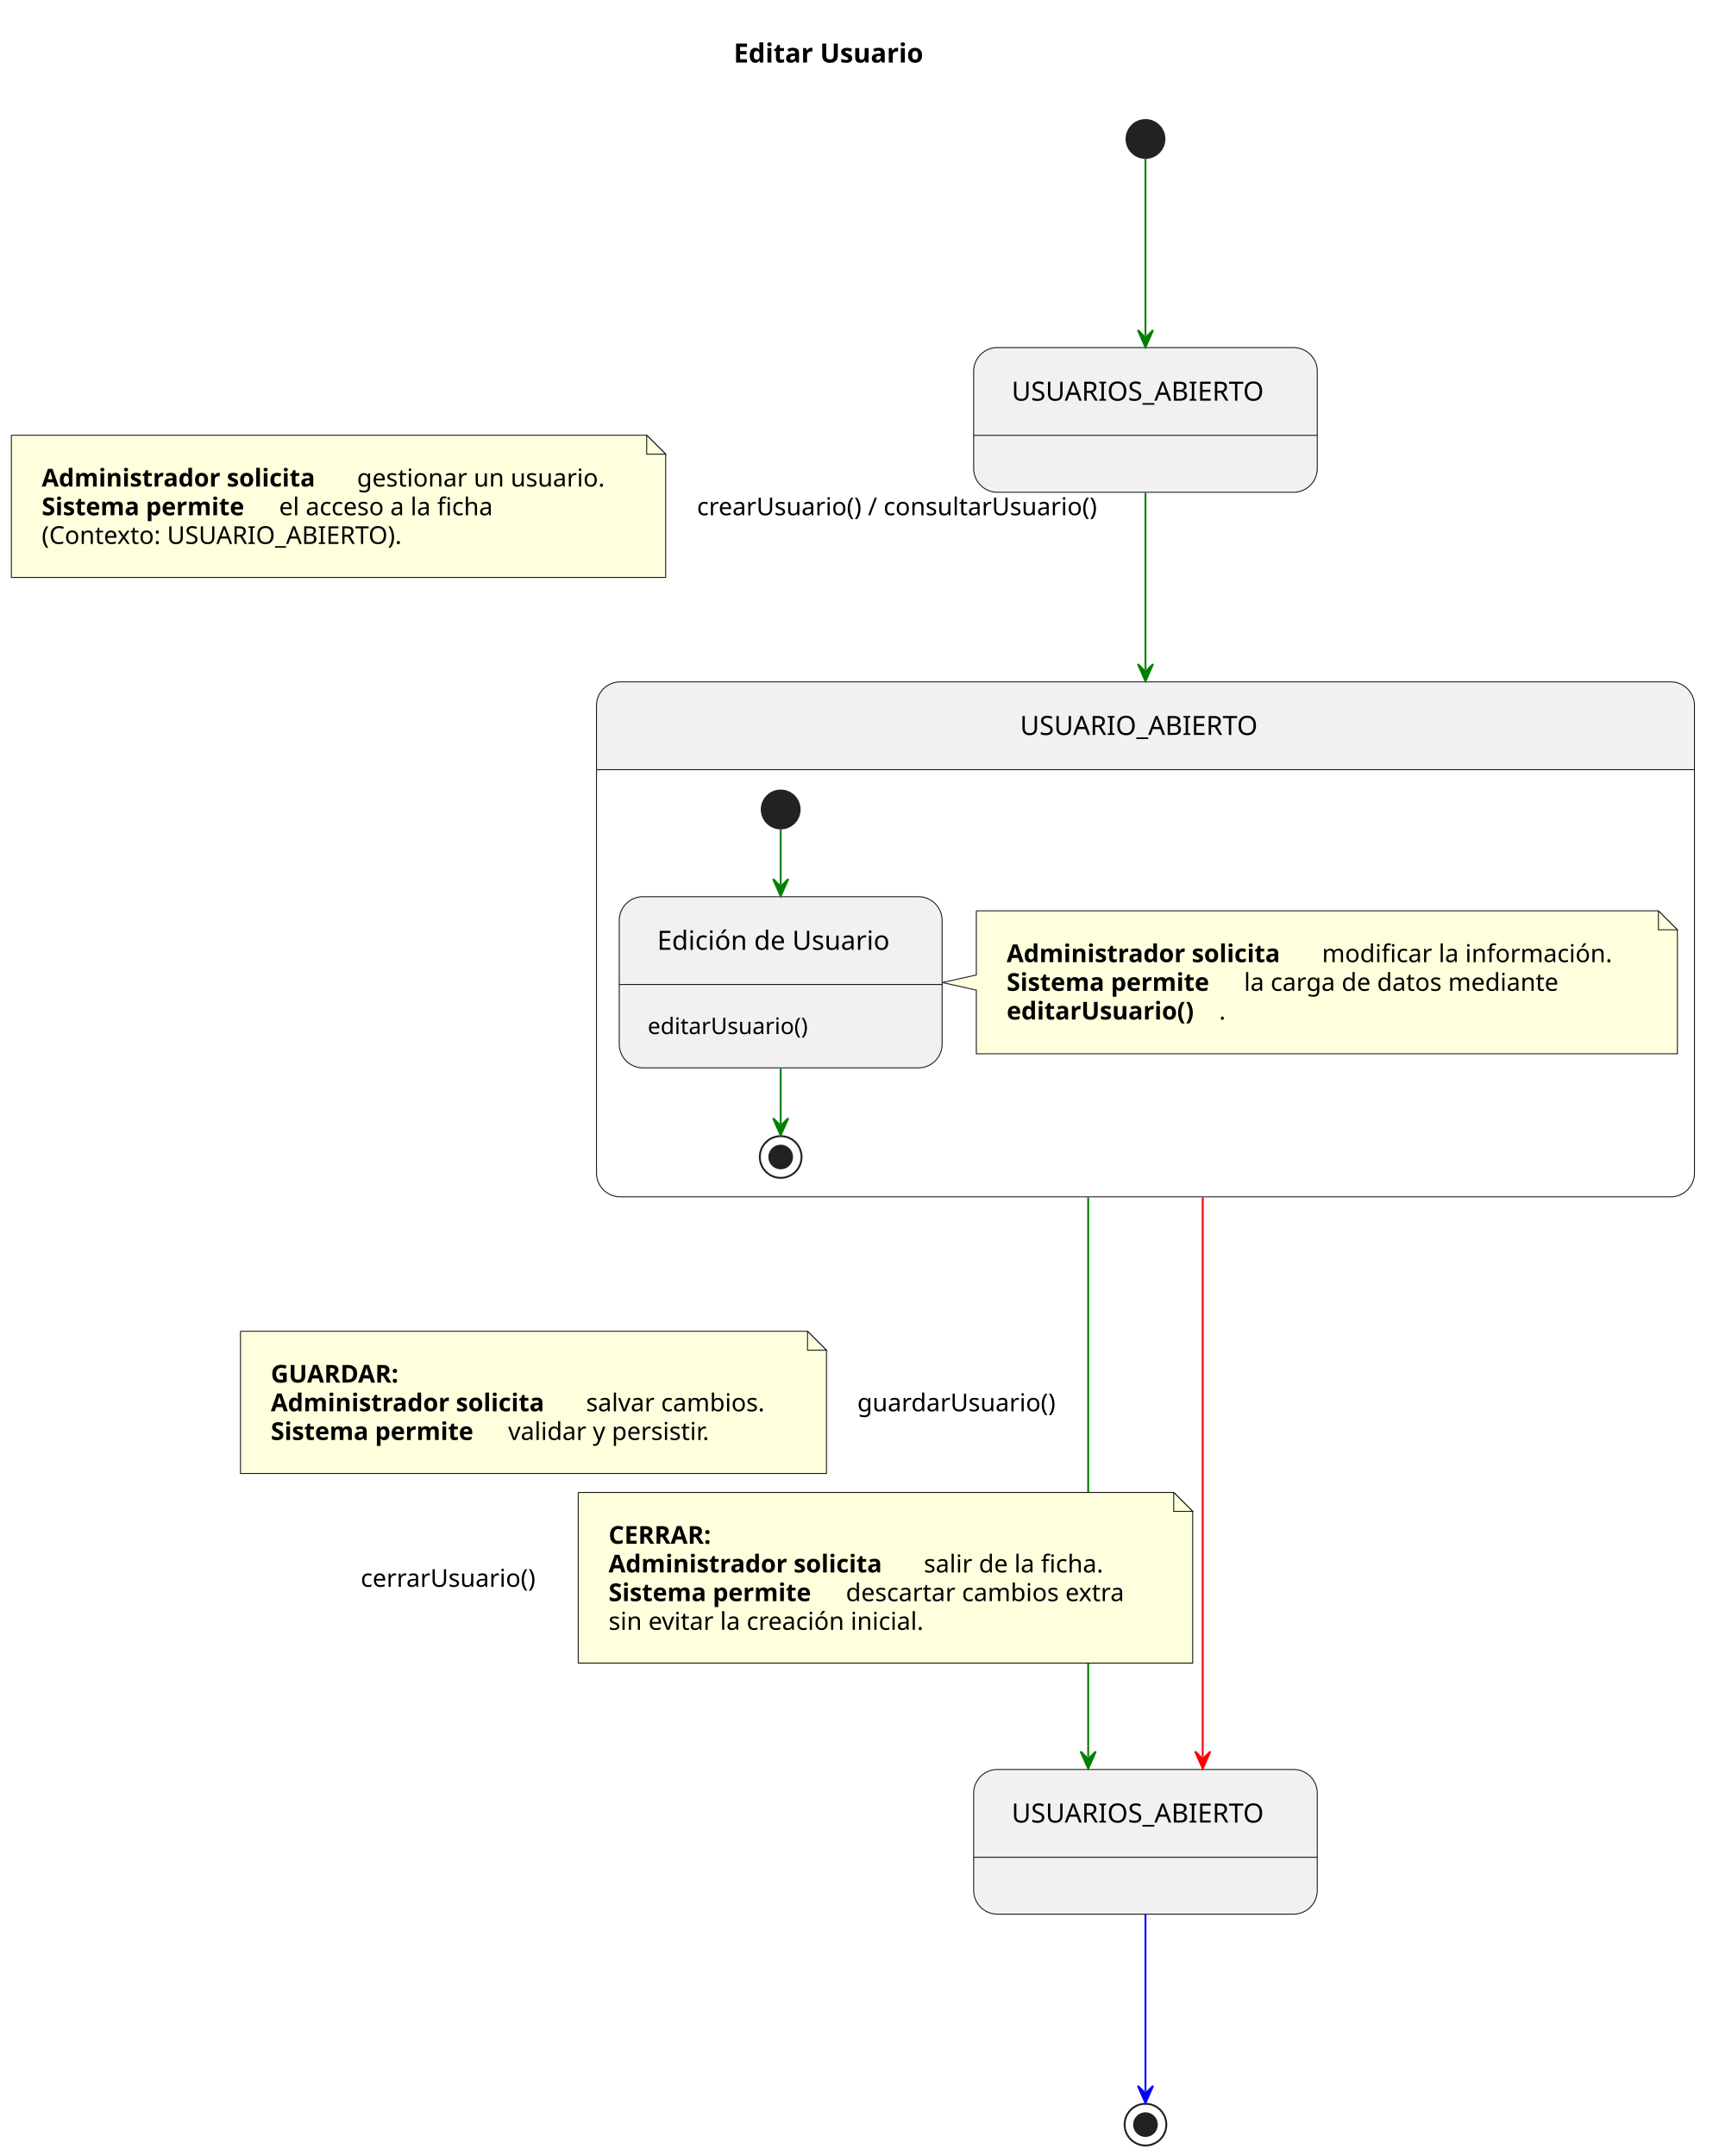
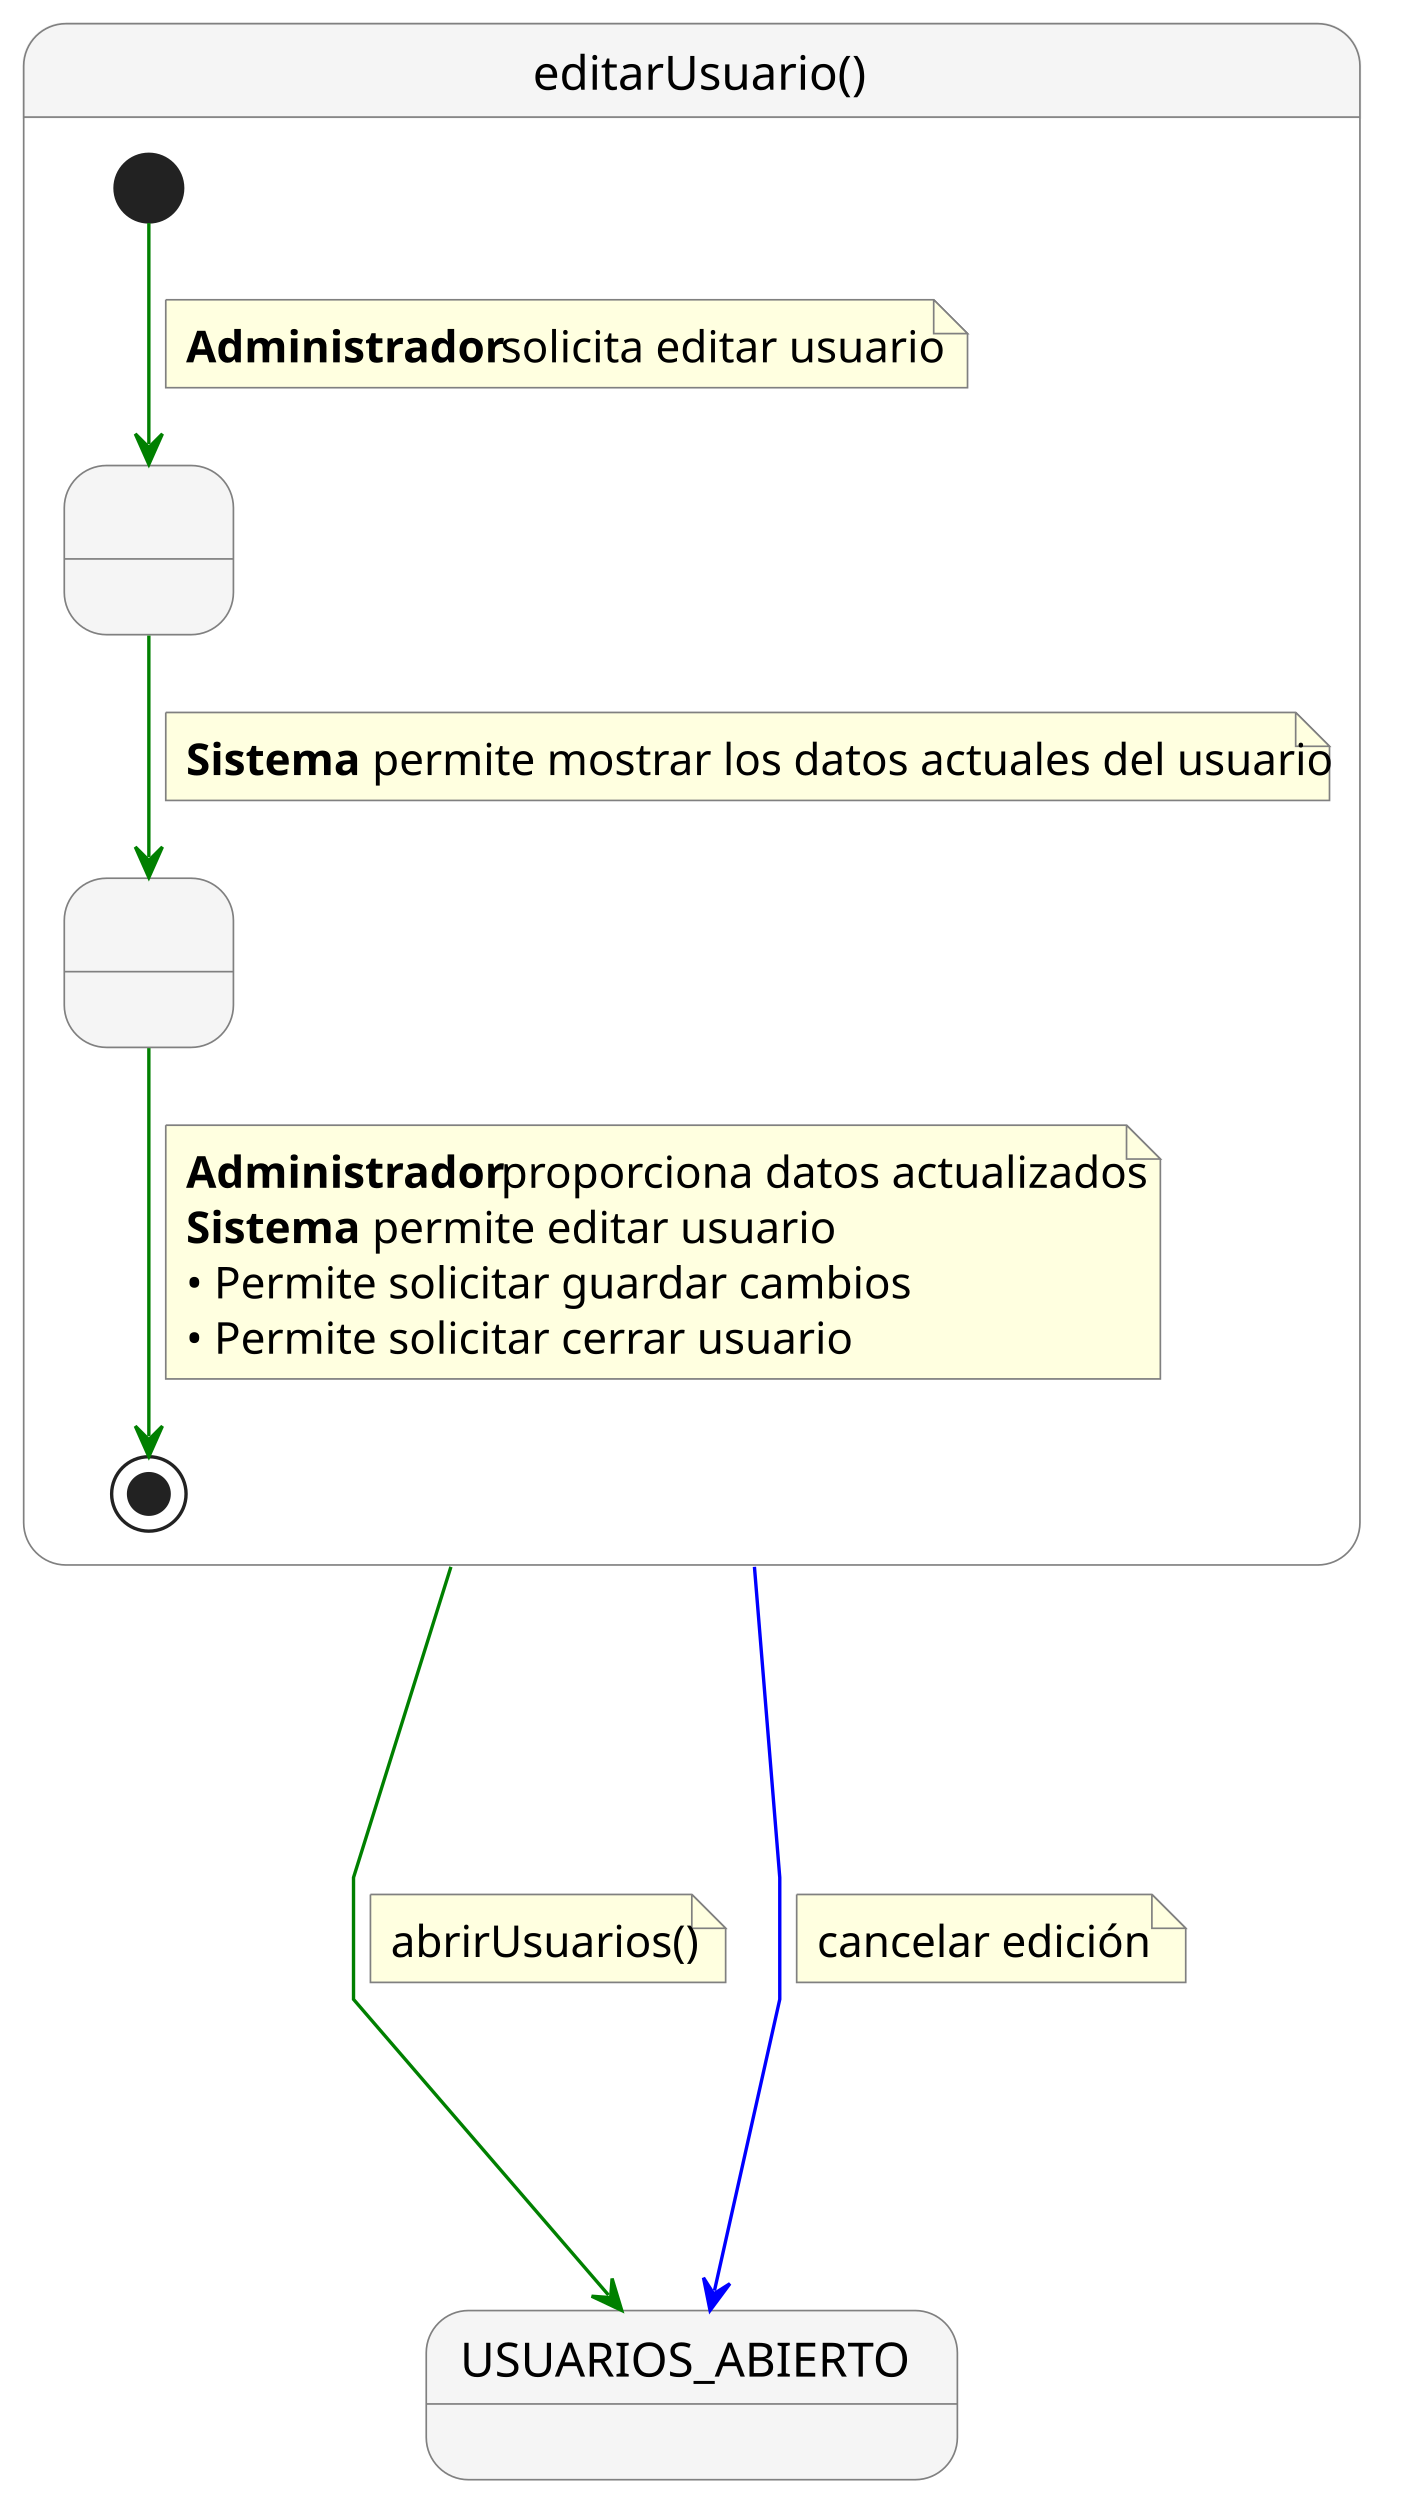
- <svg xmlns="http://www.w3.org/2000/svg" contentStyleType="text/css" data-diagram-type="STATE" height="1137px" preserveAspectRatio="none" style="width:906px;height:1137px;background:#FFFFFF;" version="1.1" viewBox="0 0 906 1137" width="906px" zoomAndPan="magnify">
+ <svg xmlns="http://www.w3.org/2000/svg" contentStyleType="text/css" height="739px" preserveAspectRatio="none" style="width:415px;height:739px;background:#FFFFFF;" version="1.1" viewBox="0 0 415 739" width="415px" zoomAndPan="magnify">
  <defs />
  <g>
-     <g class="title" data-source-line="1">
-       <text fill="#000000" font-family="sans-serif" font-size="14" font-weight="bold" lengthAdjust="spacing" textLength="112.738" x="386.867" y="32.995">Editar Usuario</text>
+     <path d="M19.5,7 L389.5,7 A12.5,12.5 0 0 1 402,19.5 L402,34.609 L7,34.609 L7,19.5 A12.5,12.5 0 0 1 19.5,7 " fill="#F5F5F5" style="stroke:#F5F5F5;stroke-width:1.0;" />
+     <rect fill="none" height="455.609" rx="12.5" ry="12.5" style="stroke:#808080;stroke-width:0.5;" width="395" x="7" y="7" />
+     <line style="stroke:#808080;stroke-width:0.5;" x1="7" x2="402" y1="34.609" y2="34.609" />
+     <text fill="#000000" font-family="sans-serif" font-size="14" lengthAdjust="spacing" textLength="94" x="157.5" y="26.533">editarUsuario()</text>
+     <g id="editarUsuario.Paso1">
+       <rect fill="#F5F5F5" height="50" rx="12.5" ry="12.5" style="stroke:#808080;stroke-width:0.5;" width="50" x="19" y="137.609" />
+       <line style="stroke:#808080;stroke-width:0.5;" x1="19" x2="69" y1="165.219" y2="165.219" />
+       <text fill="#000000" font-family="sans-serif" font-size="14" lengthAdjust="spacing" textLength="4" x="42" y="157.143"> </text>
    </g>
-     <g>
-       <rect fill="#F1F1F1" height="76.297" rx="12.5" ry="12.5" style="stroke:#181818;stroke-width:0.5;" width="181.176" x="513.41" y="183.297" />
-       <line style="stroke:#181818;stroke-width:0.5;" x1="513.41" x2="694.586" y1="229.594" y2="229.594" />
-       <text fill="#000000" font-family="sans-serif" font-size="14" lengthAdjust="spacing" textLength="141.176" x="533.41" y="211.292">USUARIOS_ABIERTO</text>
+     <g id="editarUsuario.Paso2">
+       <rect fill="#F5F5F5" height="50" rx="12.5" ry="12.5" style="stroke:#808080;stroke-width:0.5;" width="50" x="19" y="259.609" />
+       <line style="stroke:#808080;stroke-width:0.5;" x1="19" x2="69" y1="287.219" y2="287.219" />
+       <text fill="#000000" font-family="sans-serif" font-size="14" lengthAdjust="spacing" textLength="4" x="42" y="279.143"> </text>
    </g>
-     <path d="M327.02,359.597 L880.973,359.597 A12.5,12.5 0 0 1 893.473,372.097 L893.473,405.894 L314.52,405.894 L314.52,372.097 A12.5,12.5 0 0 1 327.02,359.597" fill="#F1F1F1" />
-     <rect fill="none" height="271.567" rx="12.5" ry="12.5" style="stroke:#181818;stroke-width:0.5;" width="578.953" x="314.52" y="359.597" />
-     <line style="stroke:#181818;stroke-width:0.5;" x1="314.52" x2="893.473" y1="405.894" y2="405.894" />
-     <text fill="#000000" font-family="sans-serif" font-size="14" lengthAdjust="spacing" textLength="132.289" x="537.852" y="387.592">USUARIO_ABIERTO</text>
-     <g>
-       <rect fill="#F1F1F1" height="90.266" rx="12.5" ry="12.5" style="stroke:#181818;stroke-width:0.5;" width="170.252" x="326.52" y="472.894" />
-       <line style="stroke:#181818;stroke-width:0.5;" x1="326.52" x2="496.772" y1="519.191" y2="519.191" />
-       <text fill="#000000" font-family="sans-serif" font-size="14" lengthAdjust="spacing" textLength="130.252" x="346.52" y="500.889">Edición de Usuario</text>
-       <text fill="#000000" font-family="sans-serif" font-size="12" lengthAdjust="spacing" textLength="90.293" x="341.52" y="545.329">editarUsuario()</text>
+     <ellipse cx="44" cy="55.609" fill="#222222" rx="10" ry="10" style="stroke:#222222;stroke-width:1.0;" />
+     <ellipse cx="44" cy="441.609" fill="none" rx="11" ry="11" style="stroke:#222222;stroke-width:1.0;" />
+     <ellipse cx="44" cy="441.609" fill="#222222" rx="6" ry="6" style="stroke:#222222;stroke-width:1.0;" />
+     <g id="link_*start*editarUsuario_Paso1">
+       <path d="M44,65.929 C44,81.789 44,108.519 44,131.249 " fill="none" id="*start*editarUsuario-to-Paso1" style="stroke:#008000;stroke-width:1.0;" />
+       <polygon fill="#008000" points="44,137.249,48,128.249,44,132.249,40,128.249,44,137.249" style="stroke:#008000;stroke-width:1.0;" />
+       <path d="M49,88.609 L49,114.609 L286,114.609 L286,98.609 L276,88.609 L49,88.609 " fill="#FFFFE0" style="stroke:#808080;stroke-width:0.5;" />
+       <path d="M276,88.609 L276,98.609 L286,98.609 L276,88.609 " fill="#FFFFE0" style="stroke:#808080;stroke-width:0.5;" />
+       <text fill="#000000" font-family="sans-serif" font-size="13" font-weight="bold" lengthAdjust="spacing" textLength="89" x="55" y="107.105">Administrador</text>
+       <text fill="#000000" font-family="sans-serif" font-size="13" lengthAdjust="spacing" textLength="123" x="148" y="107.105">solicita editar usuario</text>
    </g>
-     <ellipse cx="411.65" cy="426.894" fill="#222222" rx="10" ry="10" style="stroke:#222222;stroke-width:1;" />
-     <ellipse cx="411.65" cy="610.164" fill="none" rx="11" ry="11" style="stroke:#222222;stroke-width:1;" />
-     <ellipse cx="411.65" cy="610.164" fill="#222222" rx="6" ry="6" style="stroke:#222222;stroke-width:1;" />
-     <g class="entity" data-qualified-name="USUARIO_ABIERTO_COMP.GMN2" data-source-line="34" id="ent0003">
-       <path d="M514.81,480.334 L514.81,514.164 L496.89,518.164 L514.81,522.164 L514.81,555.732 A0,0 0 0 0 514.81,555.732 L884.473,555.732 A0,0 0 0 0 884.473,555.732 L884.473,490.334 L874.473,480.334 L514.81,480.334 A0,0 0 0 0 514.81,480.334" fill="#FEFFDD" style="stroke:#181818;stroke-width:0.5;" />
-       <path d="M874.473,480.334 L874.473,490.334 L884.473,490.334 L874.473,480.334" fill="#FEFFDD" style="stroke:#181818;stroke-width:0.5;" />
-       <text fill="#000000" font-family="sans-serif" font-size="13" font-weight="bold" lengthAdjust="spacing" textLength="162.119" x="530.81" y="507.401">Administrador solicita</text>
-       <text fill="#000000" font-family="sans-serif" font-size="13" lengthAdjust="spacing" textLength="162.411" x="697.062" y="507.401">modificar la información.</text>
-       <text fill="#000000" font-family="sans-serif" font-size="13" font-weight="bold" lengthAdjust="spacing" textLength="120.999" x="530.81" y="522.534">Sistema permite</text>
-       <text fill="#000000" font-family="sans-serif" font-size="13" lengthAdjust="spacing" textLength="178.902" x="655.941" y="522.534">la carga de datos mediante</text>
-       <text fill="#000000" font-family="sans-serif" font-size="13" font-weight="bold" lengthAdjust="spacing" textLength="111.979" x="530.81" y="537.666">editarUsuario()</text>
-       <text fill="#000000" font-family="sans-serif" font-size="13" lengthAdjust="spacing" textLength="4.132" x="642.789" y="537.666">.</text>
+     <g id="link_Paso1_Paso2">
+       <path d="M44,187.889 C44,208.709 44,232.549 44,253.359 " fill="none" id="Paso1-to-Paso2" style="stroke:#008000;stroke-width:1.0;" />
+       <polygon fill="#008000" points="44,259.359,48,250.359,44,254.359,40,250.359,44,259.359" style="stroke:#008000;stroke-width:1.0;" />
+       <path d="M49,210.609 L49,236.609 L393,236.609 L393,220.609 L383,210.609 L49,210.609 " fill="#FFFFE0" style="stroke:#808080;stroke-width:0.5;" />
+       <path d="M383,210.609 L383,220.609 L393,220.609 L383,210.609 " fill="#FFFFE0" style="stroke:#808080;stroke-width:0.5;" />
+       <text fill="#000000" font-family="sans-serif" font-size="13" font-weight="bold" lengthAdjust="spacing" textLength="51" x="55" y="229.105">Sistema</text>
+       <text fill="#000000" font-family="sans-serif" font-size="13" lengthAdjust="spacing" textLength="268" x="110" y="229.105">permite mostrar los datos actuales del usuario</text>
    </g>
-     <g class="link" data-entity-1="ent0005" data-entity-2="ent0005" data-link-type="dependency" data-source-line="31" id="lnk6">
-       <path d="M411.65,437.354 C411.65,446.144 411.65,453.354 411.65,466.554" fill="none" id="*start*USUARIO_ABIERTO_COMP-to-ModificacionDatos" style="stroke:#008000;stroke-width:1;" />
-       <polygon fill="#008000" points="411.65,472.554,415.65,463.554,411.65,467.554,407.65,463.554,411.65,472.554" style="stroke:#008000;stroke-width:1;" />
+     <g id="link_Paso2_*end*editarUsuario">
+       <path d="M44,309.829 C44,344.399 44,400.379 44,424.559 " fill="none" id="Paso2-to-*end*editarUsuario" style="stroke:#008000;stroke-width:1.0;" />
+       <polygon fill="#008000" points="44,430.559,48,421.559,44,425.559,40,421.559,44,430.559" style="stroke:#008000;stroke-width:1.0;" />
+       <path d="M49,332.609 L49,407.609 L343,407.609 L343,342.609 L333,332.609 L49,332.609 " fill="#FFFFE0" style="stroke:#808080;stroke-width:0.5;" />
+       <path d="M333,332.609 L333,342.609 L343,342.609 L333,332.609 " fill="#FFFFE0" style="stroke:#808080;stroke-width:0.5;" />
+       <text fill="#000000" font-family="sans-serif" font-size="13" font-weight="bold" lengthAdjust="spacing" textLength="89" x="55" y="351.104">Administrador</text>
+       <text fill="#000000" font-family="sans-serif" font-size="13" lengthAdjust="spacing" textLength="180" x="148" y="351.104">proporciona datos actualizados</text>
+       <text fill="#000000" font-family="sans-serif" font-size="13" font-weight="bold" lengthAdjust="spacing" textLength="51" x="55" y="367.456">Sistema</text>
+       <text fill="#000000" font-family="sans-serif" font-size="13" lengthAdjust="spacing" textLength="125" x="110" y="367.456">permite editar usuario</text>
+       <text fill="#000000" font-family="sans-serif" font-size="13" lengthAdjust="spacing" textLength="203" x="55" y="383.808">• Permite solicitar guardar cambios</text>
+       <text fill="#000000" font-family="sans-serif" font-size="13" lengthAdjust="spacing" textLength="186" x="55" y="400.159">• Permite solicitar cerrar usuario</text>
    </g>
-     <g class="link" data-entity-1="ent0005" data-entity-2="ent0007" data-link-type="dependency" data-source-line="39" id="lnk8">
-       <path d="M411.65,563.554 C411.65,576.614 411.65,583.724 411.65,592.704" fill="none" id="ModificacionDatos-to-*end*USUARIO_ABIERTO_COMP" style="stroke:#008000;stroke-width:1;" />
-       <polygon fill="#008000" points="411.65,598.704,415.65,589.704,411.65,593.704,407.65,589.704,411.65,598.704" style="stroke:#008000;stroke-width:1;" />
+     <g id="USUARIOS_ABIERTO">
+       <rect fill="#F5F5F5" height="50" rx="12.5" ry="12.5" style="stroke:#808080;stroke-width:0.5;" width="157" x="126" y="683" />
+       <line style="stroke:#808080;stroke-width:0.5;" x1="126" x2="283" y1="710.609" y2="710.609" />
+       <text fill="#000000" font-family="sans-serif" font-size="14" lengthAdjust="spacing" textLength="137" x="136" y="702.533">USUARIOS_ABIERTO</text>
    </g>
-     <g>
-       <rect fill="#F1F1F1" height="76.297" rx="12.5" ry="12.5" style="stroke:#181818;stroke-width:0.5;" width="181.176" x="513.41" y="933.157" />
-       <line style="stroke:#181818;stroke-width:0.5;" x1="513.41" x2="694.586" y1="979.454" y2="979.454" />
-       <text fill="#000000" font-family="sans-serif" font-size="14" lengthAdjust="spacing" textLength="141.176" x="533.41" y="961.152">USUARIOS_ABIERTO</text>
+     <g id="link_editarUsuario_USUARIOS_ABIERTO">
+       <path d="M133.29,463.16 C117.07,514.91 104.5,555 104.5,555 C104.5,555 104.5,591 104.5,591 C104.5,591 150.572,644.446 179.862,678.416 " fill="none" id="editarUsuario-to-USUARIOS_ABIERTO" style="stroke:#008000;stroke-width:1.0;" />
+       <polygon fill="#008000" points="183.78,682.96,180.932,673.532,180.515,679.173,174.874,678.756,183.78,682.96" style="stroke:#008000;stroke-width:1.0;" />
+       <path d="M109.5,560 L109.5,586 L214.5,586 L214.5,570 L204.5,560 L109.5,560 " fill="#FFFFE0" style="stroke:#808080;stroke-width:0.5;" />
+       <path d="M204.5,560 L204.5,570 L214.5,570 L204.5,560 " fill="#FFFFE0" style="stroke:#808080;stroke-width:0.5;" />
+       <text fill="#000000" font-family="sans-serif" font-size="13" lengthAdjust="spacing" textLength="84" x="115.5" y="578.495">abrirUsuarios()</text>
    </g>
-     <ellipse cx="604" cy="73.297" fill="#222222" rx="10" ry="10" style="stroke:#222222;stroke-width:1;" />
-     <ellipse cx="604" cy="1120.457" fill="none" rx="11" ry="11" style="stroke:#222222;stroke-width:1;" />
-     <ellipse cx="604" cy="1120.457" fill="#222222" rx="6" ry="6" style="stroke:#222222;stroke-width:1;" />
-     <g class="link" data-entity-1="ent0002" data-entity-2="ent0002" data-link-type="dependency" data-source-line="14" id="lnk3">
-       <path d="M604,83.477 C604,103.677 604,143.747 604,177.107" fill="none" id="*start*-to-USUARIOS_ABIERTO_LISTADO" style="stroke:#008000;stroke-width:1;" />
-       <polygon fill="#008000" points="604,183.107,608,174.107,604,178.107,600,174.107,604,183.107" style="stroke:#008000;stroke-width:1;" />
-     </g>
-     <g class="link" data-entity-1="ent0002" data-entity-2="ent0003" data-link-type="dependency" data-source-line="17" id="lnk4">
-       <path d="M604,259.827 C604,286.107 604,316.697 604,353.207" fill="none" id="USUARIOS_ABIERTO_LISTADO-to-USUARIO_ABIERTO_COMP" style="stroke:#008000;stroke-width:1;" />
-       <polygon fill="#008000" points="604,359.207,608,350.207,604,354.207,600,350.207,604,359.207" style="stroke:#008000;stroke-width:1;" />
-       <path d="M6,229.517 L6,304.517 L351,304.517 L351,239.517 L341,229.517 L6,229.517" fill="#FEFFDD" style="stroke:#181818;stroke-width:0.5;" />
-       <path d="M341,229.517 L341,239.517 L351,239.517 L341,229.517" fill="#FEFFDD" style="stroke:#181818;stroke-width:0.5;" />
-       <text fill="#000000" font-family="sans-serif" font-size="13" font-weight="bold" lengthAdjust="spacing" textLength="162.119" x="22" y="256.584">Administrador solicita</text>
-       <text fill="#000000" font-family="sans-serif" font-size="13" lengthAdjust="spacing" textLength="138.239" x="188.251" y="256.584">gestionar un usuario.</text>
-       <text fill="#000000" font-family="sans-serif" font-size="13" font-weight="bold" lengthAdjust="spacing" textLength="120.999" x="22" y="271.717">Sistema permite</text>
-       <text fill="#000000" font-family="sans-serif" font-size="13" lengthAdjust="spacing" textLength="124.211" x="147.131" y="271.717">el acceso a la ficha</text>
-       <text fill="#000000" font-family="sans-serif" font-size="13" lengthAdjust="spacing" textLength="204.737" x="22" y="286.849">(Contexto: USUARIO_ABIERTO).</text>
-       <text fill="#000000" font-family="sans-serif" font-size="13" lengthAdjust="spacing" textLength="225.913" x="367.491" y="271.717">crearUsuario() / consultarUsuario()</text>
-     </g>
-     <g class="link" data-entity-1="ent0003" data-entity-2="ent0004" data-link-type="dependency" data-source-line="43" id="lnk9">
-       <path d="M573.8,631.437 C573.8,734.047 573.8,861.817 573.8,926.677" fill="none" id="USUARIO_ABIERTO_COMP-to-USUARIOS_ABIERTO_FINAL" style="stroke:#008000;stroke-width:1;" />
-       <polygon fill="#008000" points="573.8,932.677,577.8,923.677,573.8,927.677,569.8,923.677,573.8,932.677" style="stroke:#008000;stroke-width:1;" />
-       <path d="M126.8,702.057 L126.8,777.057 L435.8,777.057 L435.8,712.057 L425.8,702.057 L126.8,702.057" fill="#FEFFDD" style="stroke:#181818;stroke-width:0.5;" />
-       <path d="M425.8,702.057 L425.8,712.057 L435.8,712.057 L425.8,702.057" fill="#FEFFDD" style="stroke:#181818;stroke-width:0.5;" />
-       <text fill="#000000" font-family="sans-serif" font-size="13" font-weight="bold" lengthAdjust="spacing" textLength="77.359" x="142.8" y="729.124">GUARDAR:</text>
-       <text fill="#000000" font-family="sans-serif" font-size="13" font-weight="bold" lengthAdjust="spacing" textLength="162.119" x="142.8" y="744.257">Administrador solicita</text>
-       <text fill="#000000" font-family="sans-serif" font-size="13" lengthAdjust="spacing" textLength="101.988" x="309.051" y="744.257">salvar cambios.</text>
-       <text fill="#000000" font-family="sans-serif" font-size="13" font-weight="bold" lengthAdjust="spacing" textLength="120.999" x="142.8" y="759.389">Sistema permite</text>
-       <text fill="#000000" font-family="sans-serif" font-size="13" lengthAdjust="spacing" textLength="117.343" x="267.931" y="759.389">validar y persistir.</text>
-       <text fill="#000000" font-family="sans-serif" font-size="13" lengthAdjust="spacing" textLength="110.913" x="452.039" y="744.257">guardarUsuario()</text>
-     </g>
-     <g class="link" data-entity-1="ent0003" data-entity-2="ent0004" data-link-type="dependency" data-source-line="50" id="lnk10">
-       <path d="M634.2,631.437 C634.2,734.047 634.2,861.817 634.2,926.677" fill="none" id="USUARIO_ABIERTO_COMP-to-USUARIOS_ABIERTO_FINAL-1" style="stroke:#FF0000;stroke-width:1;" />
-       <polygon fill="#FF0000" points="634.2,932.677,638.2,923.677,634.2,927.677,630.2,923.677,634.2,932.677" style="stroke:#FF0000;stroke-width:1;" />
-       <text fill="#000000" font-family="sans-serif" font-size="13" lengthAdjust="spacing" textLength="98.693" x="190.2" y="836.823">cerrarUsuario()</text>
-       <path d="M304.893,787.057 L304.893,877.057 L628.893,877.057 L628.893,797.057 L618.893,787.057 L304.893,787.057" fill="#FEFFDD" style="stroke:#181818;stroke-width:0.5;" />
-       <path d="M618.893,787.057 L618.893,797.057 L628.893,797.057 L618.893,787.057" fill="#FEFFDD" style="stroke:#181818;stroke-width:0.5;" />
-       <text fill="#000000" font-family="sans-serif" font-size="13" font-weight="bold" lengthAdjust="spacing" textLength="63.711" x="320.893" y="814.124">CERRAR:</text>
-       <text fill="#000000" font-family="sans-serif" font-size="13" font-weight="bold" lengthAdjust="spacing" textLength="162.119" x="320.893" y="829.257">Administrador solicita</text>
-       <text fill="#000000" font-family="sans-serif" font-size="13" lengthAdjust="spacing" textLength="103.207" x="487.145" y="829.257">salir de la ficha.</text>
-       <text fill="#000000" font-family="sans-serif" font-size="13" font-weight="bold" lengthAdjust="spacing" textLength="120.999" x="320.893" y="844.389">Sistema permite</text>
-       <text fill="#000000" font-family="sans-serif" font-size="13" lengthAdjust="spacing" textLength="158.622" x="446.025" y="844.389">descartar cambios extra</text>
-       <text fill="#000000" font-family="sans-serif" font-size="13" lengthAdjust="spacing" textLength="181.784" x="320.893" y="859.522">sin evitar la creación inicial.</text>
-     </g>
-     <g class="link" data-entity-1="ent0004" data-entity-2="ent0011" data-link-type="dependency" data-source-line="58" id="lnk12">
-       <path d="M604,1009.717 C604,1042.687 604,1082.107 604,1103.037" fill="none" id="USUARIOS_ABIERTO_FINAL-to-*end*" style="stroke:#0000FF;stroke-width:1;" />
-       <polygon fill="#0000FF" points="604,1109.037,608,1100.037,604,1104.037,600,1100.037,604,1109.037" style="stroke:#0000FF;stroke-width:1;" />
+     <g id="link_editarUsuario_USUARIOS_ABIERTO">
+       <path d="M223.01,463.16 C227.23,514.91 230.5,555 230.5,555 C230.5,555 230.5,591 230.5,591 C230.5,591 218.812,643.135 211.202,677.105 " fill="none" id="editarUsuario-to-USUARIOS_ABIERTO-1" style="stroke:#0000FF;stroke-width:1.0;" />
+       <polygon fill="#0000FF" points="209.89,682.96,215.761,675.052,210.983,678.081,207.954,673.303,209.89,682.96" style="stroke:#0000FF;stroke-width:1.0;" />
+       <path d="M235.5,560 L235.5,586 L350.5,586 L350.5,570 L340.5,560 L235.5,560 " fill="#FFFFE0" style="stroke:#808080;stroke-width:0.5;" />
+       <path d="M340.5,560 L340.5,570 L350.5,570 L340.5,560 " fill="#FFFFE0" style="stroke:#808080;stroke-width:0.5;" />
+       <text fill="#000000" font-family="sans-serif" font-size="13" lengthAdjust="spacing" textLength="94" x="241.5" y="578.495">cancelar edición</text>
    </g>
  </g>
</svg>
